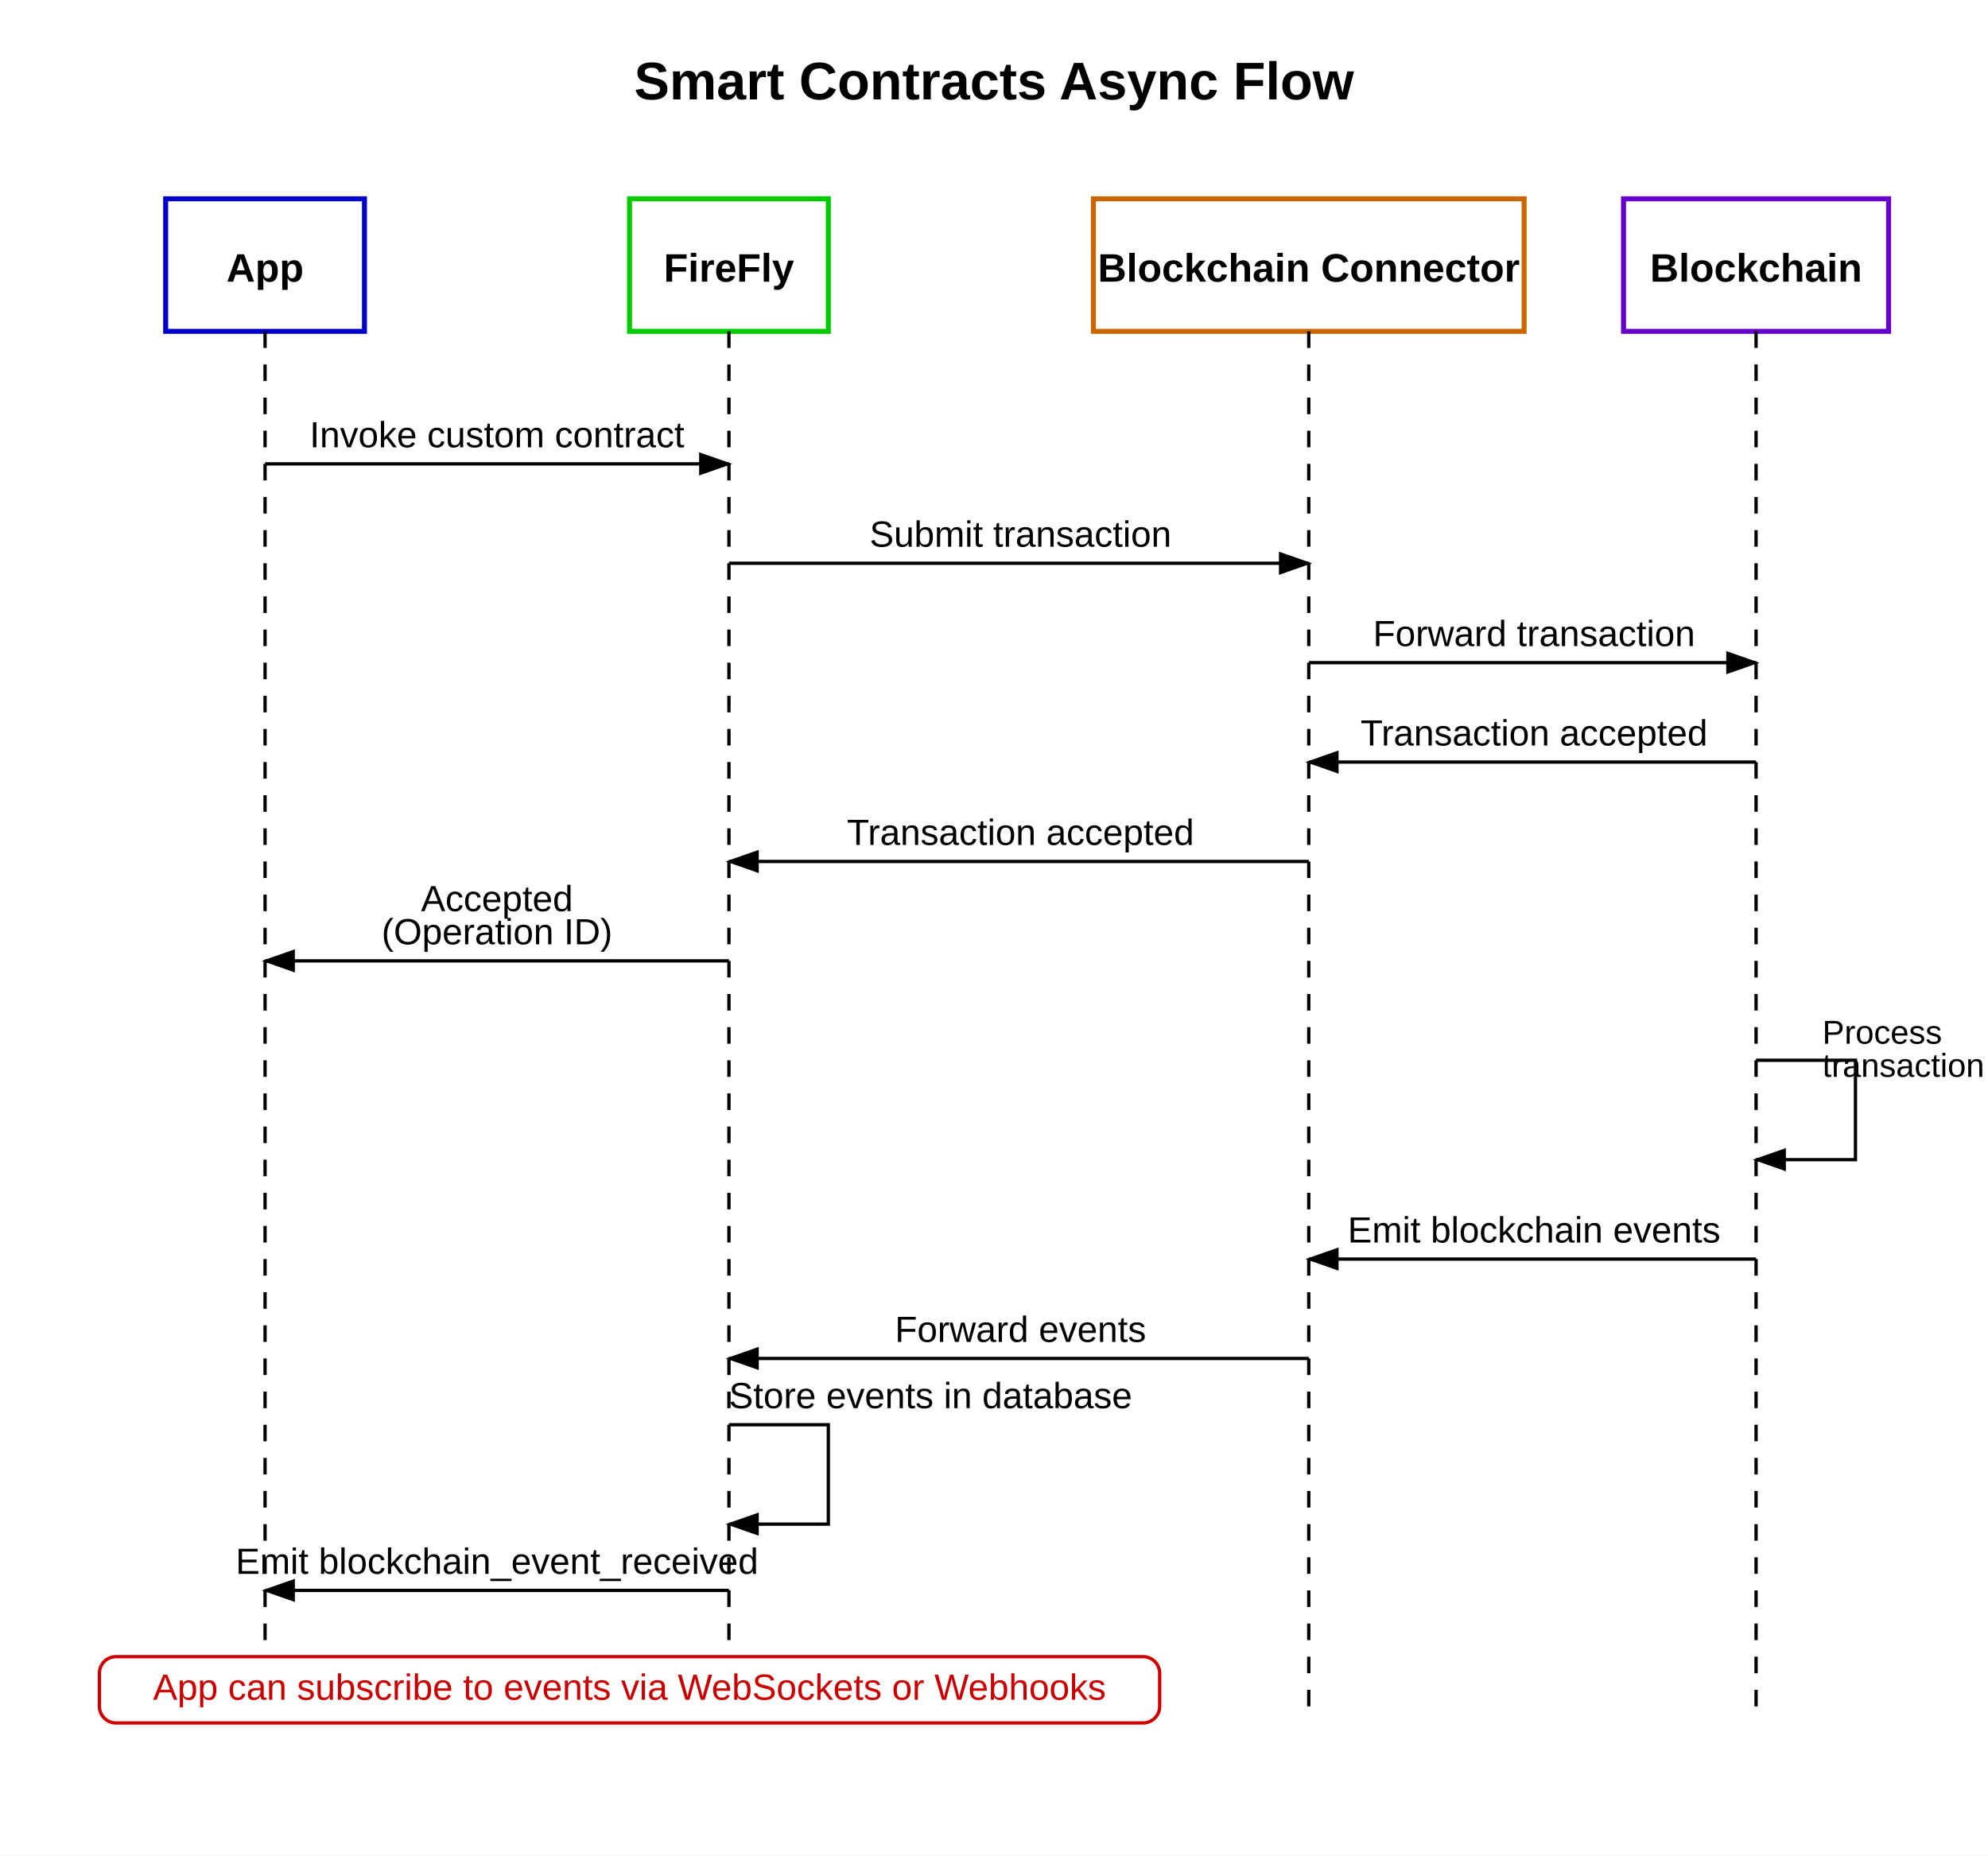
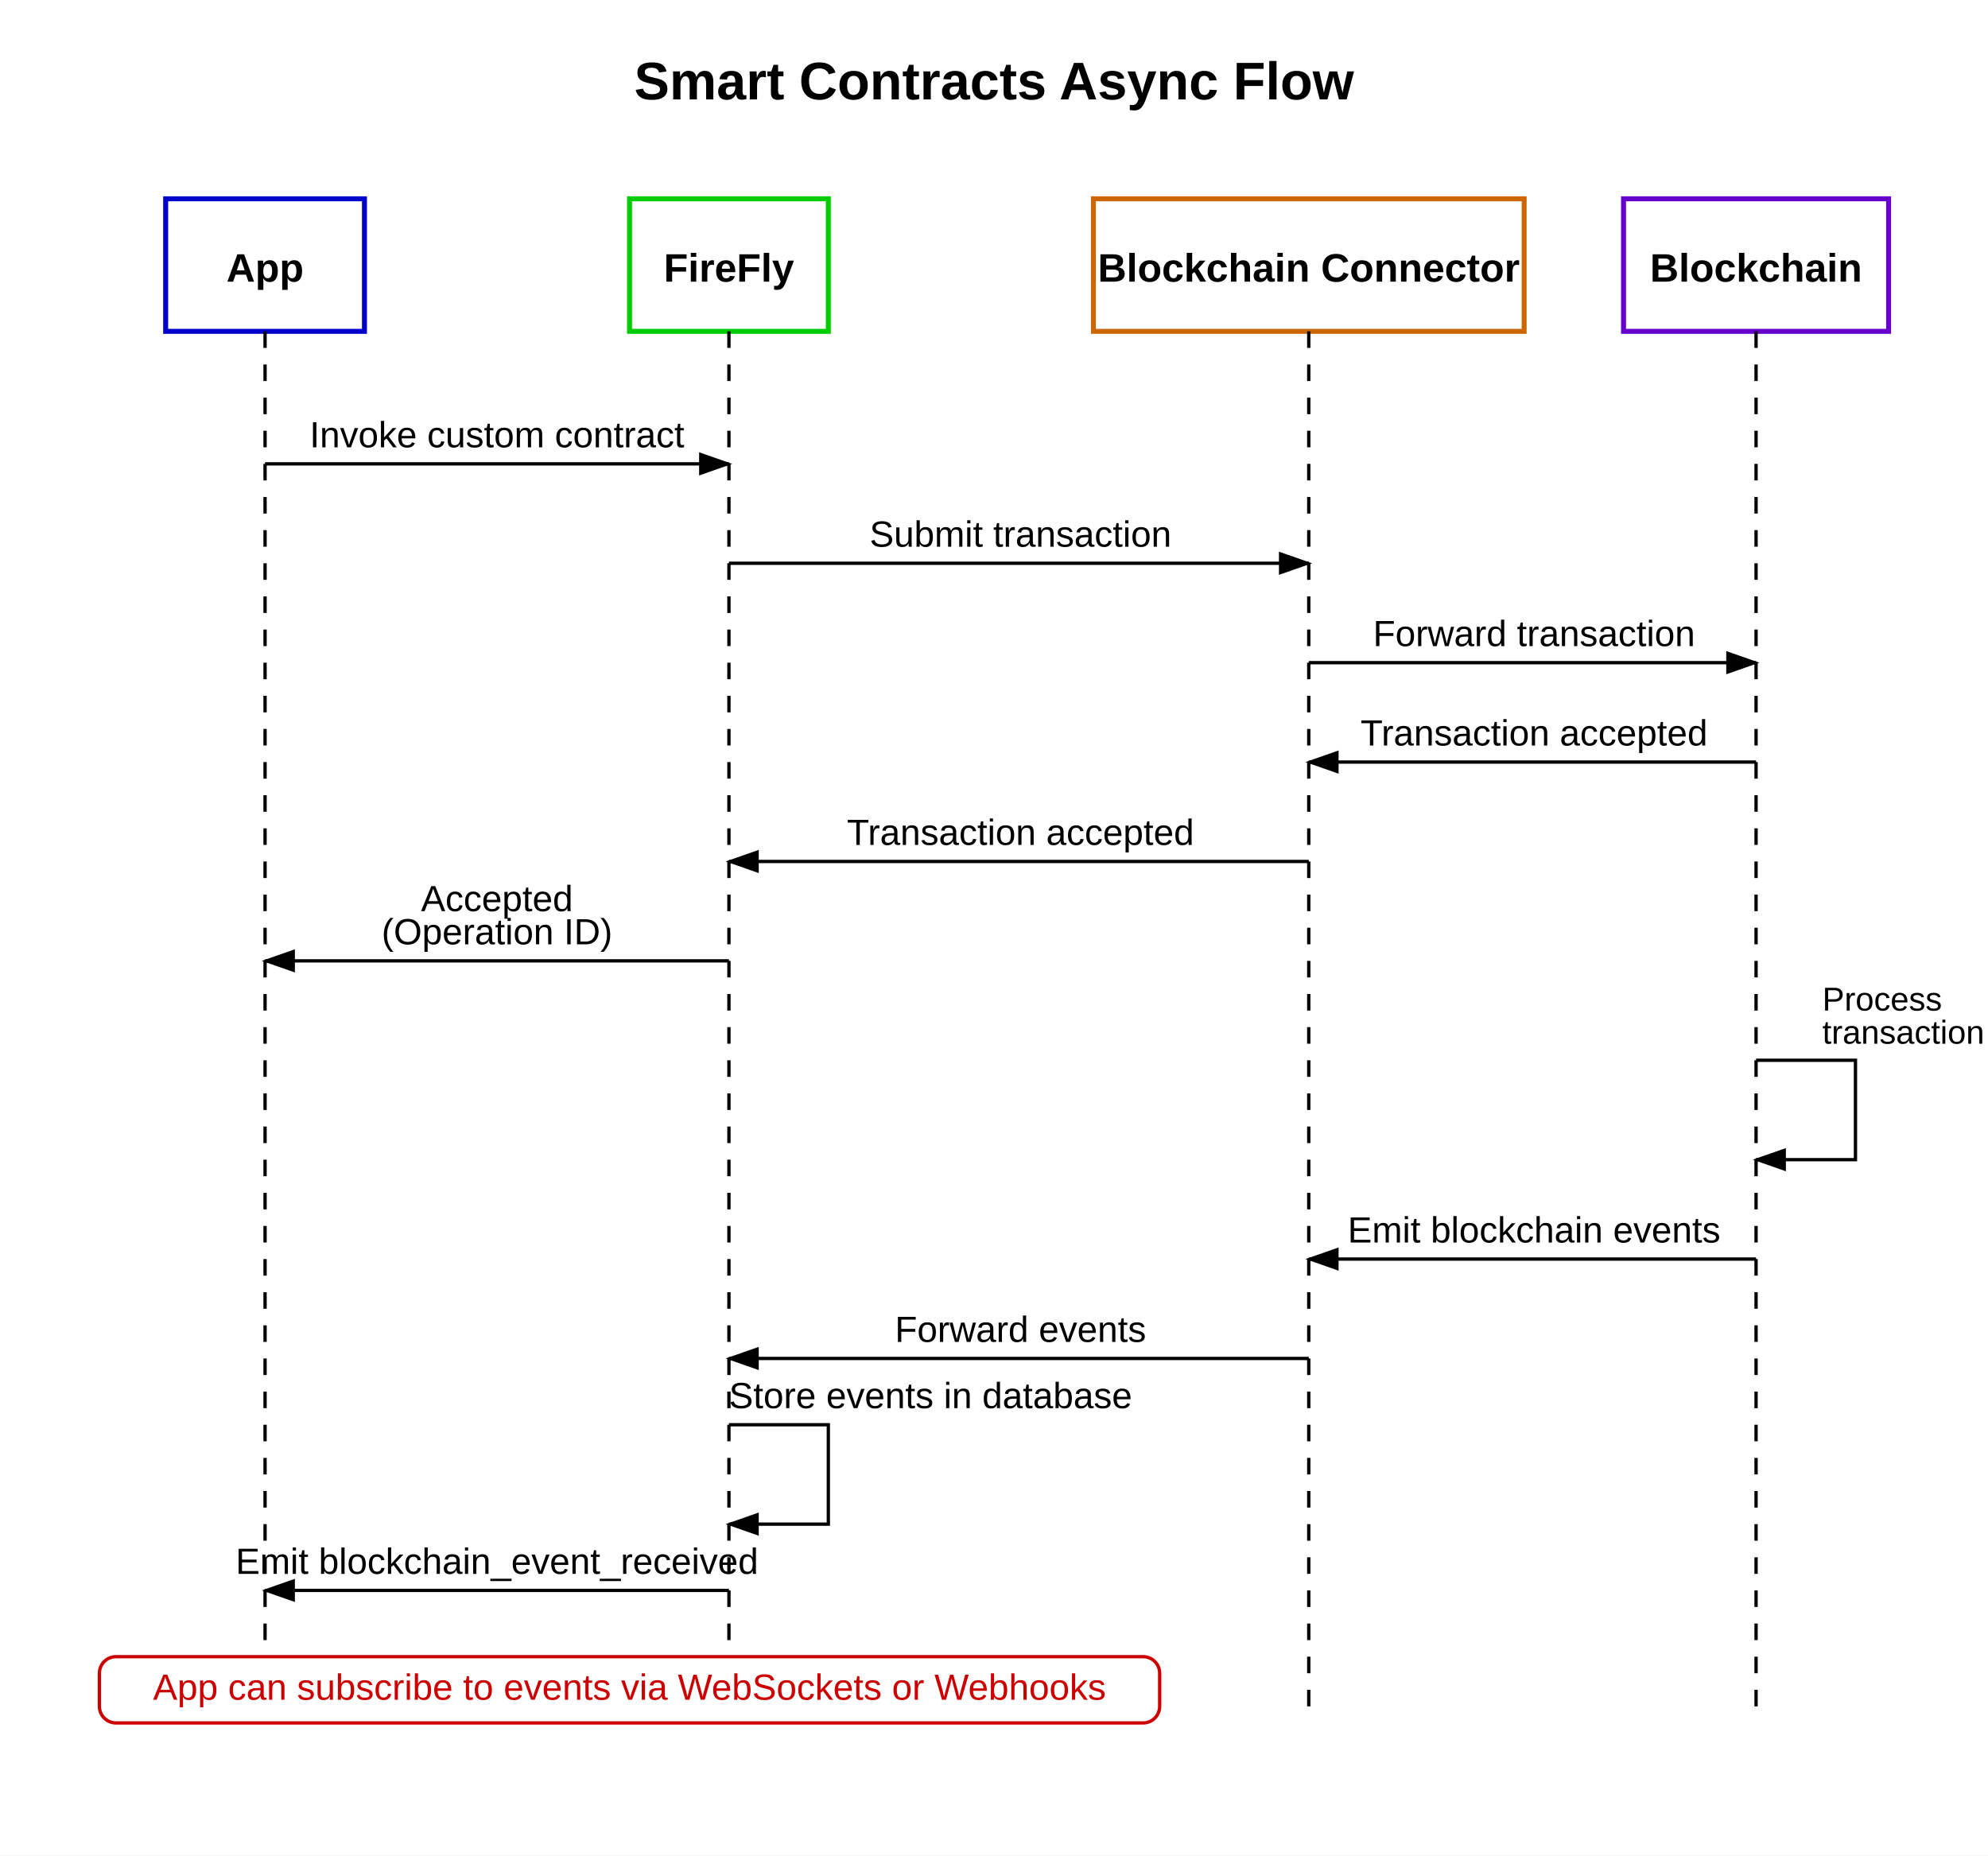
<svg xmlns="http://www.w3.org/2000/svg" width="600" height="560" viewBox="0 0 600 560">
  <rect width="600" height="560" fill="white" />
  <defs>
    <marker id="arrowhead" markerWidth="10" markerHeight="7" refX="9" refY="3.5" orient="auto">
      <polygon points="0 0, 10 3.5, 0 7" fill="#000000" />
    </marker>
  </defs>
  <text x="300" y="30" font-family="Arial" font-size="16" font-weight="bold" text-anchor="middle">Smart Contracts Async Flow</text>
  <rect x="50" y="60" width="60" height="40" fill="white" stroke="#0000CC" stroke-width="1.5" />
  <text x="80" y="85" font-family="Arial" font-size="12" font-weight="bold" text-anchor="middle">App</text>
  <rect x="190" y="60" width="60" height="40" fill="white" stroke="#00CC00" stroke-width="1.5" />
  <text x="220" y="85" font-family="Arial" font-size="12" font-weight="bold" text-anchor="middle">FireFly</text>
  <rect x="330" y="60" width="130" height="40" fill="white" stroke="#CC6600" stroke-width="1.5" />
  <text x="395" y="85" font-family="Arial" font-size="12" font-weight="bold" text-anchor="middle">Blockchain Connector</text>
  <rect x="490" y="60" width="80" height="40" fill="white" stroke="#6600CC" stroke-width="1.5" />
  <text x="530" y="85" font-family="Arial" font-size="12" font-weight="bold" text-anchor="middle">Blockchain</text>
  <line x1="80" y1="100" x2="80" y2="520" stroke="#000000" stroke-dasharray="5,5" stroke-width="1" />
  <line x1="220" y1="100" x2="220" y2="520" stroke="#000000" stroke-dasharray="5,5" stroke-width="1" />
  <line x1="395" y1="100" x2="395" y2="520" stroke="#000000" stroke-dasharray="5,5" stroke-width="1" />
  <line x1="530" y1="100" x2="530" y2="520" stroke="#000000" stroke-dasharray="5,5" stroke-width="1" />
  <line x1="80" y1="140" x2="220" y2="140" stroke="#000000" stroke-width="1" marker-end="url(#arrowhead)" />
  <text x="150" y="135" font-family="Arial" font-size="11" text-anchor="middle">Invoke custom contract</text>
  <line x1="220" y1="170" x2="395" y2="170" stroke="#000000" stroke-width="1" marker-end="url(#arrowhead)" />
  <text x="308" y="165" font-family="Arial" font-size="11" text-anchor="middle">Submit transaction</text>
  <line x1="395" y1="200" x2="530" y2="200" stroke="#000000" stroke-width="1" marker-end="url(#arrowhead)" />
  <text x="463" y="195" font-family="Arial" font-size="11" text-anchor="middle">Forward transaction</text>
  <line x1="530" y1="230" x2="395" y2="230" stroke="#000000" stroke-width="1" marker-end="url(#arrowhead)" />
  <text x="463" y="225" font-family="Arial" font-size="11" text-anchor="middle">Transaction accepted</text>
  <line x1="395" y1="260" x2="220" y2="260" stroke="#000000" stroke-width="1" marker-end="url(#arrowhead)" />
  <text x="308" y="255" font-family="Arial" font-size="11" text-anchor="middle">Transaction accepted</text>
  <line x1="220" y1="290" x2="80" y2="290" stroke="#000000" stroke-width="1" marker-end="url(#arrowhead)" />
  <text x="150" y="275" font-family="Arial" font-size="11" text-anchor="middle">Accepted</text>
  <text x="150" y="285" font-family="Arial" font-size="11" text-anchor="middle">(Operation ID)</text>
  <path d="M 530,320 L 560,320 L 560,350 L 530,350" stroke="#000000" stroke-width="1" marker-end="url(#arrowhead)" fill="none" />
-   <text x="550" y="315" font-family="Arial" font-size="10" text-anchor="start">Process</text>
-   <text x="550" y="325" font-family="Arial" font-size="10" text-anchor="start">transaction</text>
+   <text x="550" y="305" font-family="Arial" font-size="10" text-anchor="start">Process</text>
+   <text x="550" y="315" font-family="Arial" font-size="10" text-anchor="start">transaction</text>
  <line x1="530" y1="380" x2="395" y2="380" stroke="#000000" stroke-width="1" marker-end="url(#arrowhead)" />
  <text x="463" y="375" font-family="Arial" font-size="11" text-anchor="middle">Emit blockchain events</text>
  <line x1="395" y1="410" x2="220" y2="410" stroke="#000000" stroke-width="1" marker-end="url(#arrowhead)" />
  <text x="308" y="405" font-family="Arial" font-size="11" text-anchor="middle">Forward events</text>
  <path d="M 220,430 L 250,430 L 250,460 L 220,460" stroke="#000000" stroke-width="1" marker-end="url(#arrowhead)" fill="none" />
  <text x="220" y="425" font-family="Arial" font-size="11" text-anchor="start">Store events in database</text>
  <line x1="220" y1="480" x2="80" y2="480" stroke="#000000" stroke-width="1" marker-end="url(#arrowhead)" />
  <text x="150" y="475" font-family="Arial" font-size="11" text-anchor="middle">Emit blockchain_event_received</text>
  <rect x="30" y="500" width="320" height="20" fill="white" stroke="#CC0000" stroke-width="1" rx="5" ry="5" />
  <text x="190" y="513" font-family="Arial" font-size="11" text-anchor="middle" fill="#CC0000">App can subscribe to events via WebSockets or Webhooks</text>
</svg>
